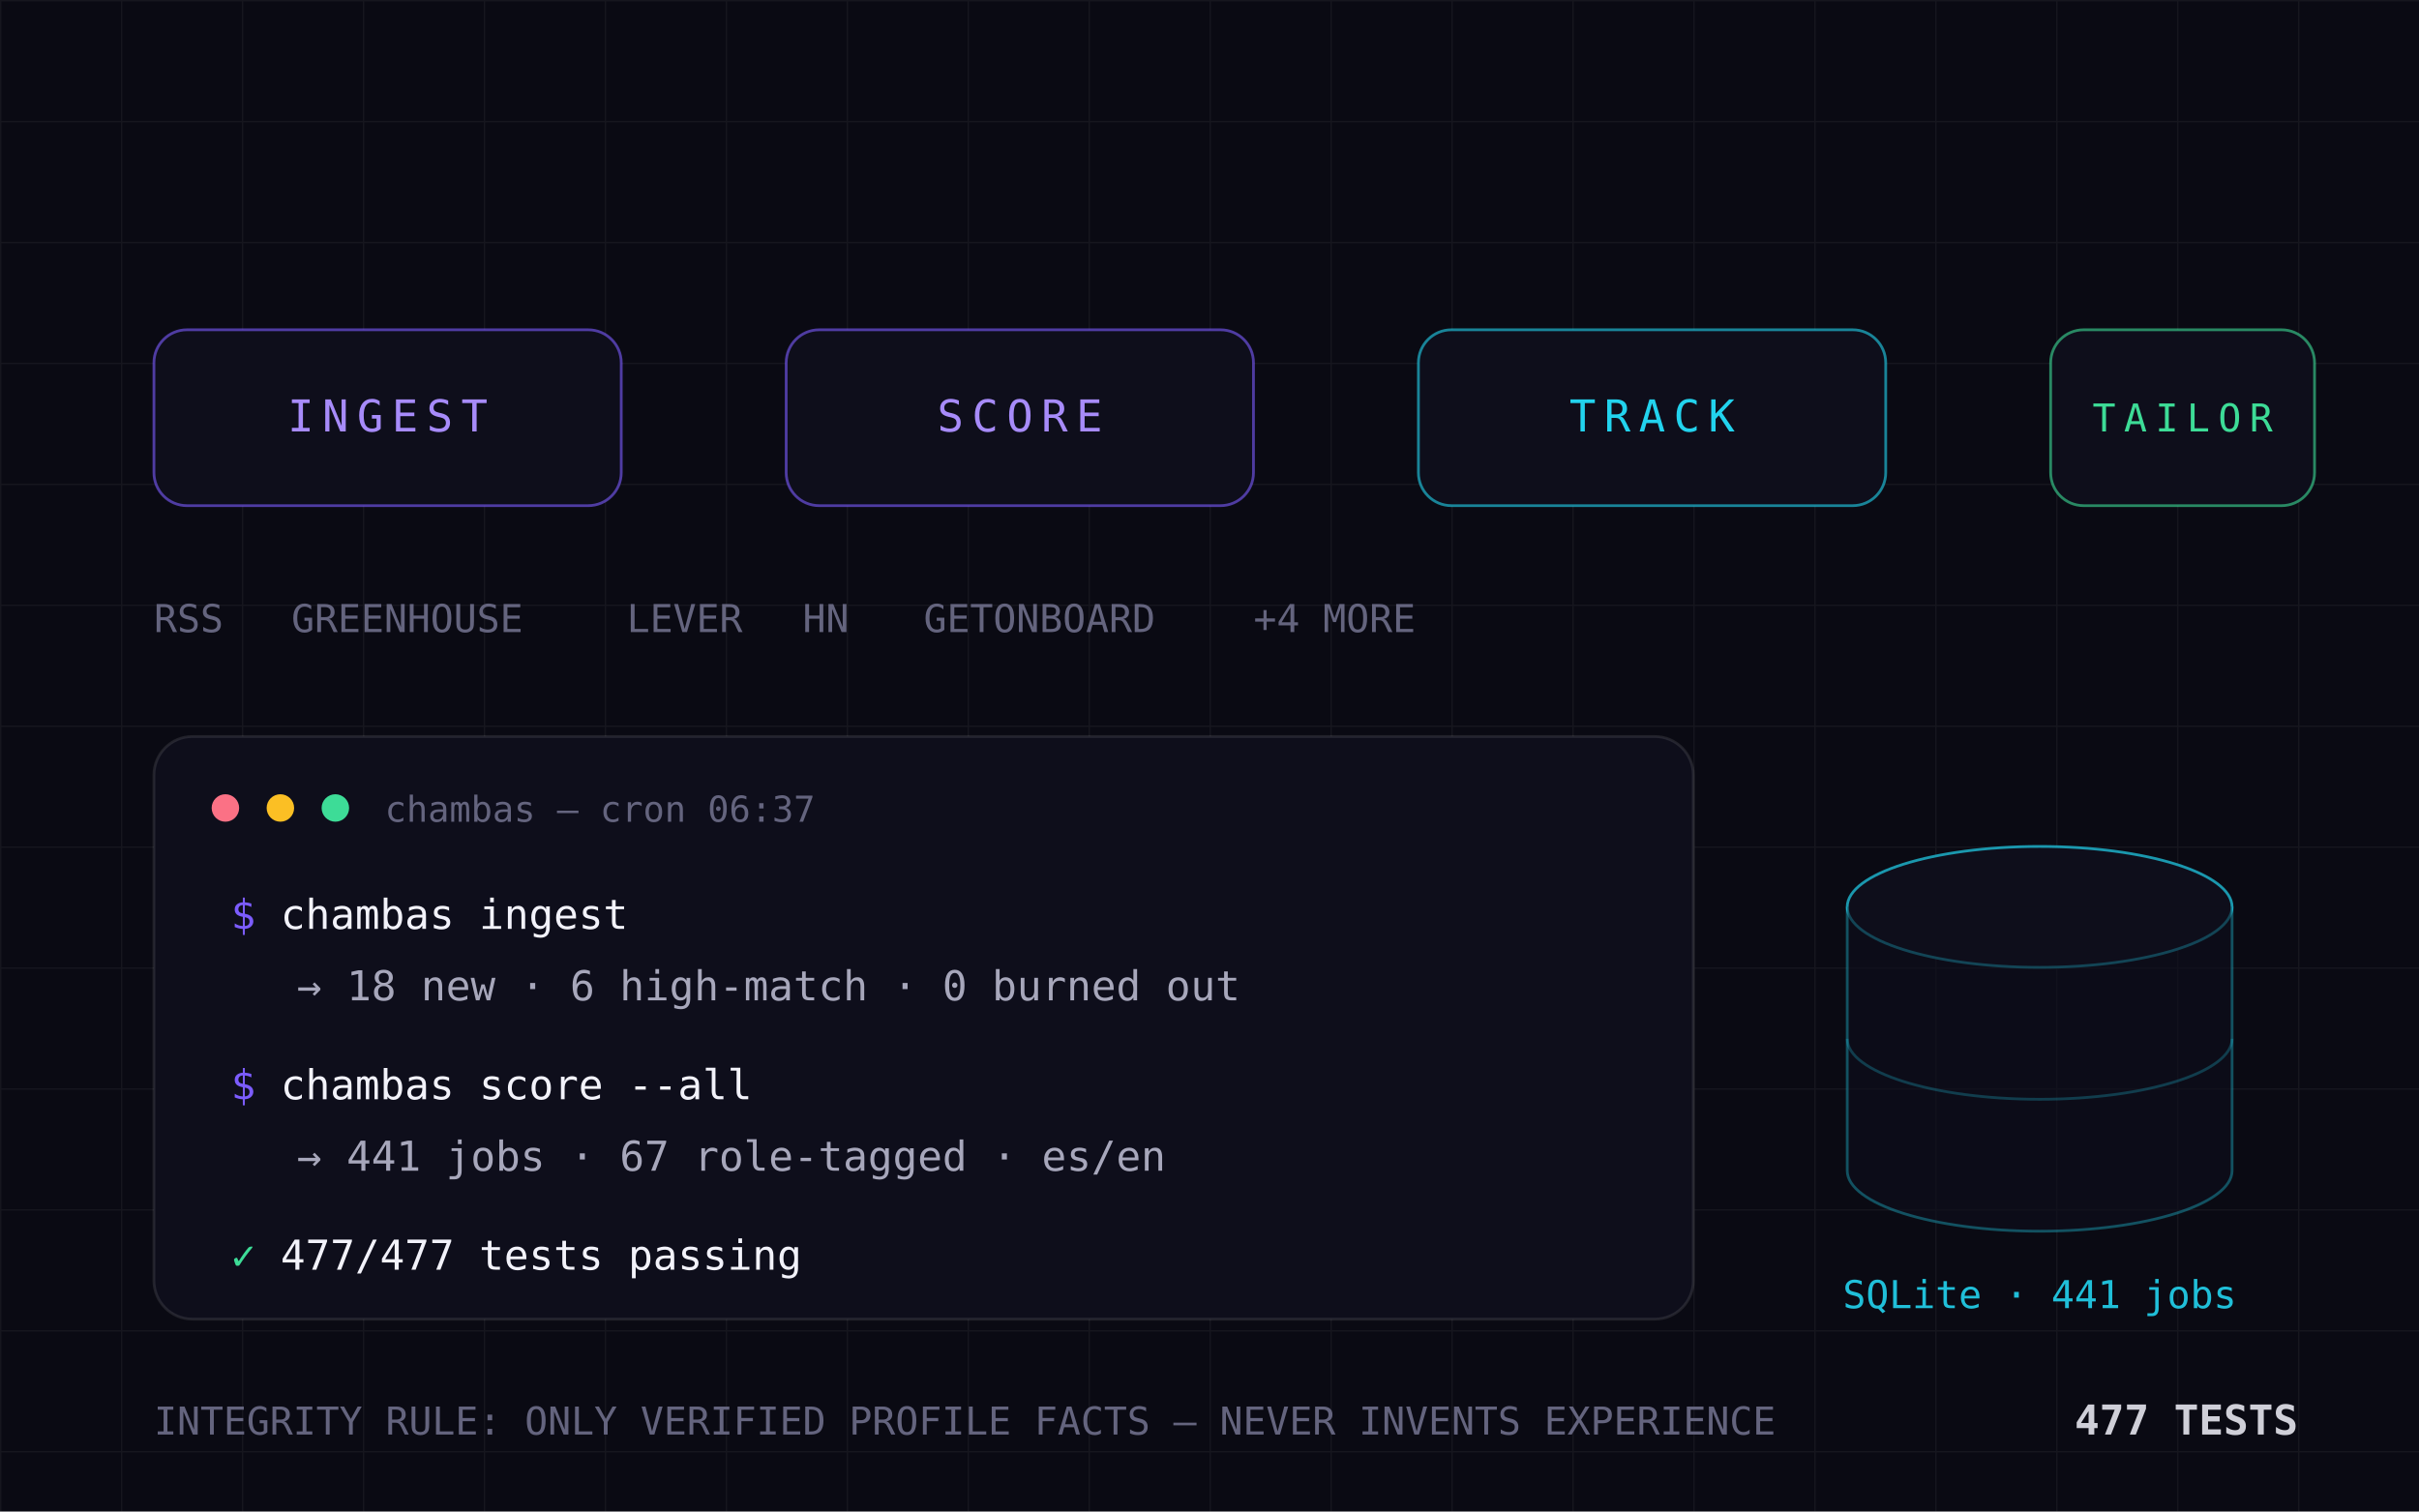
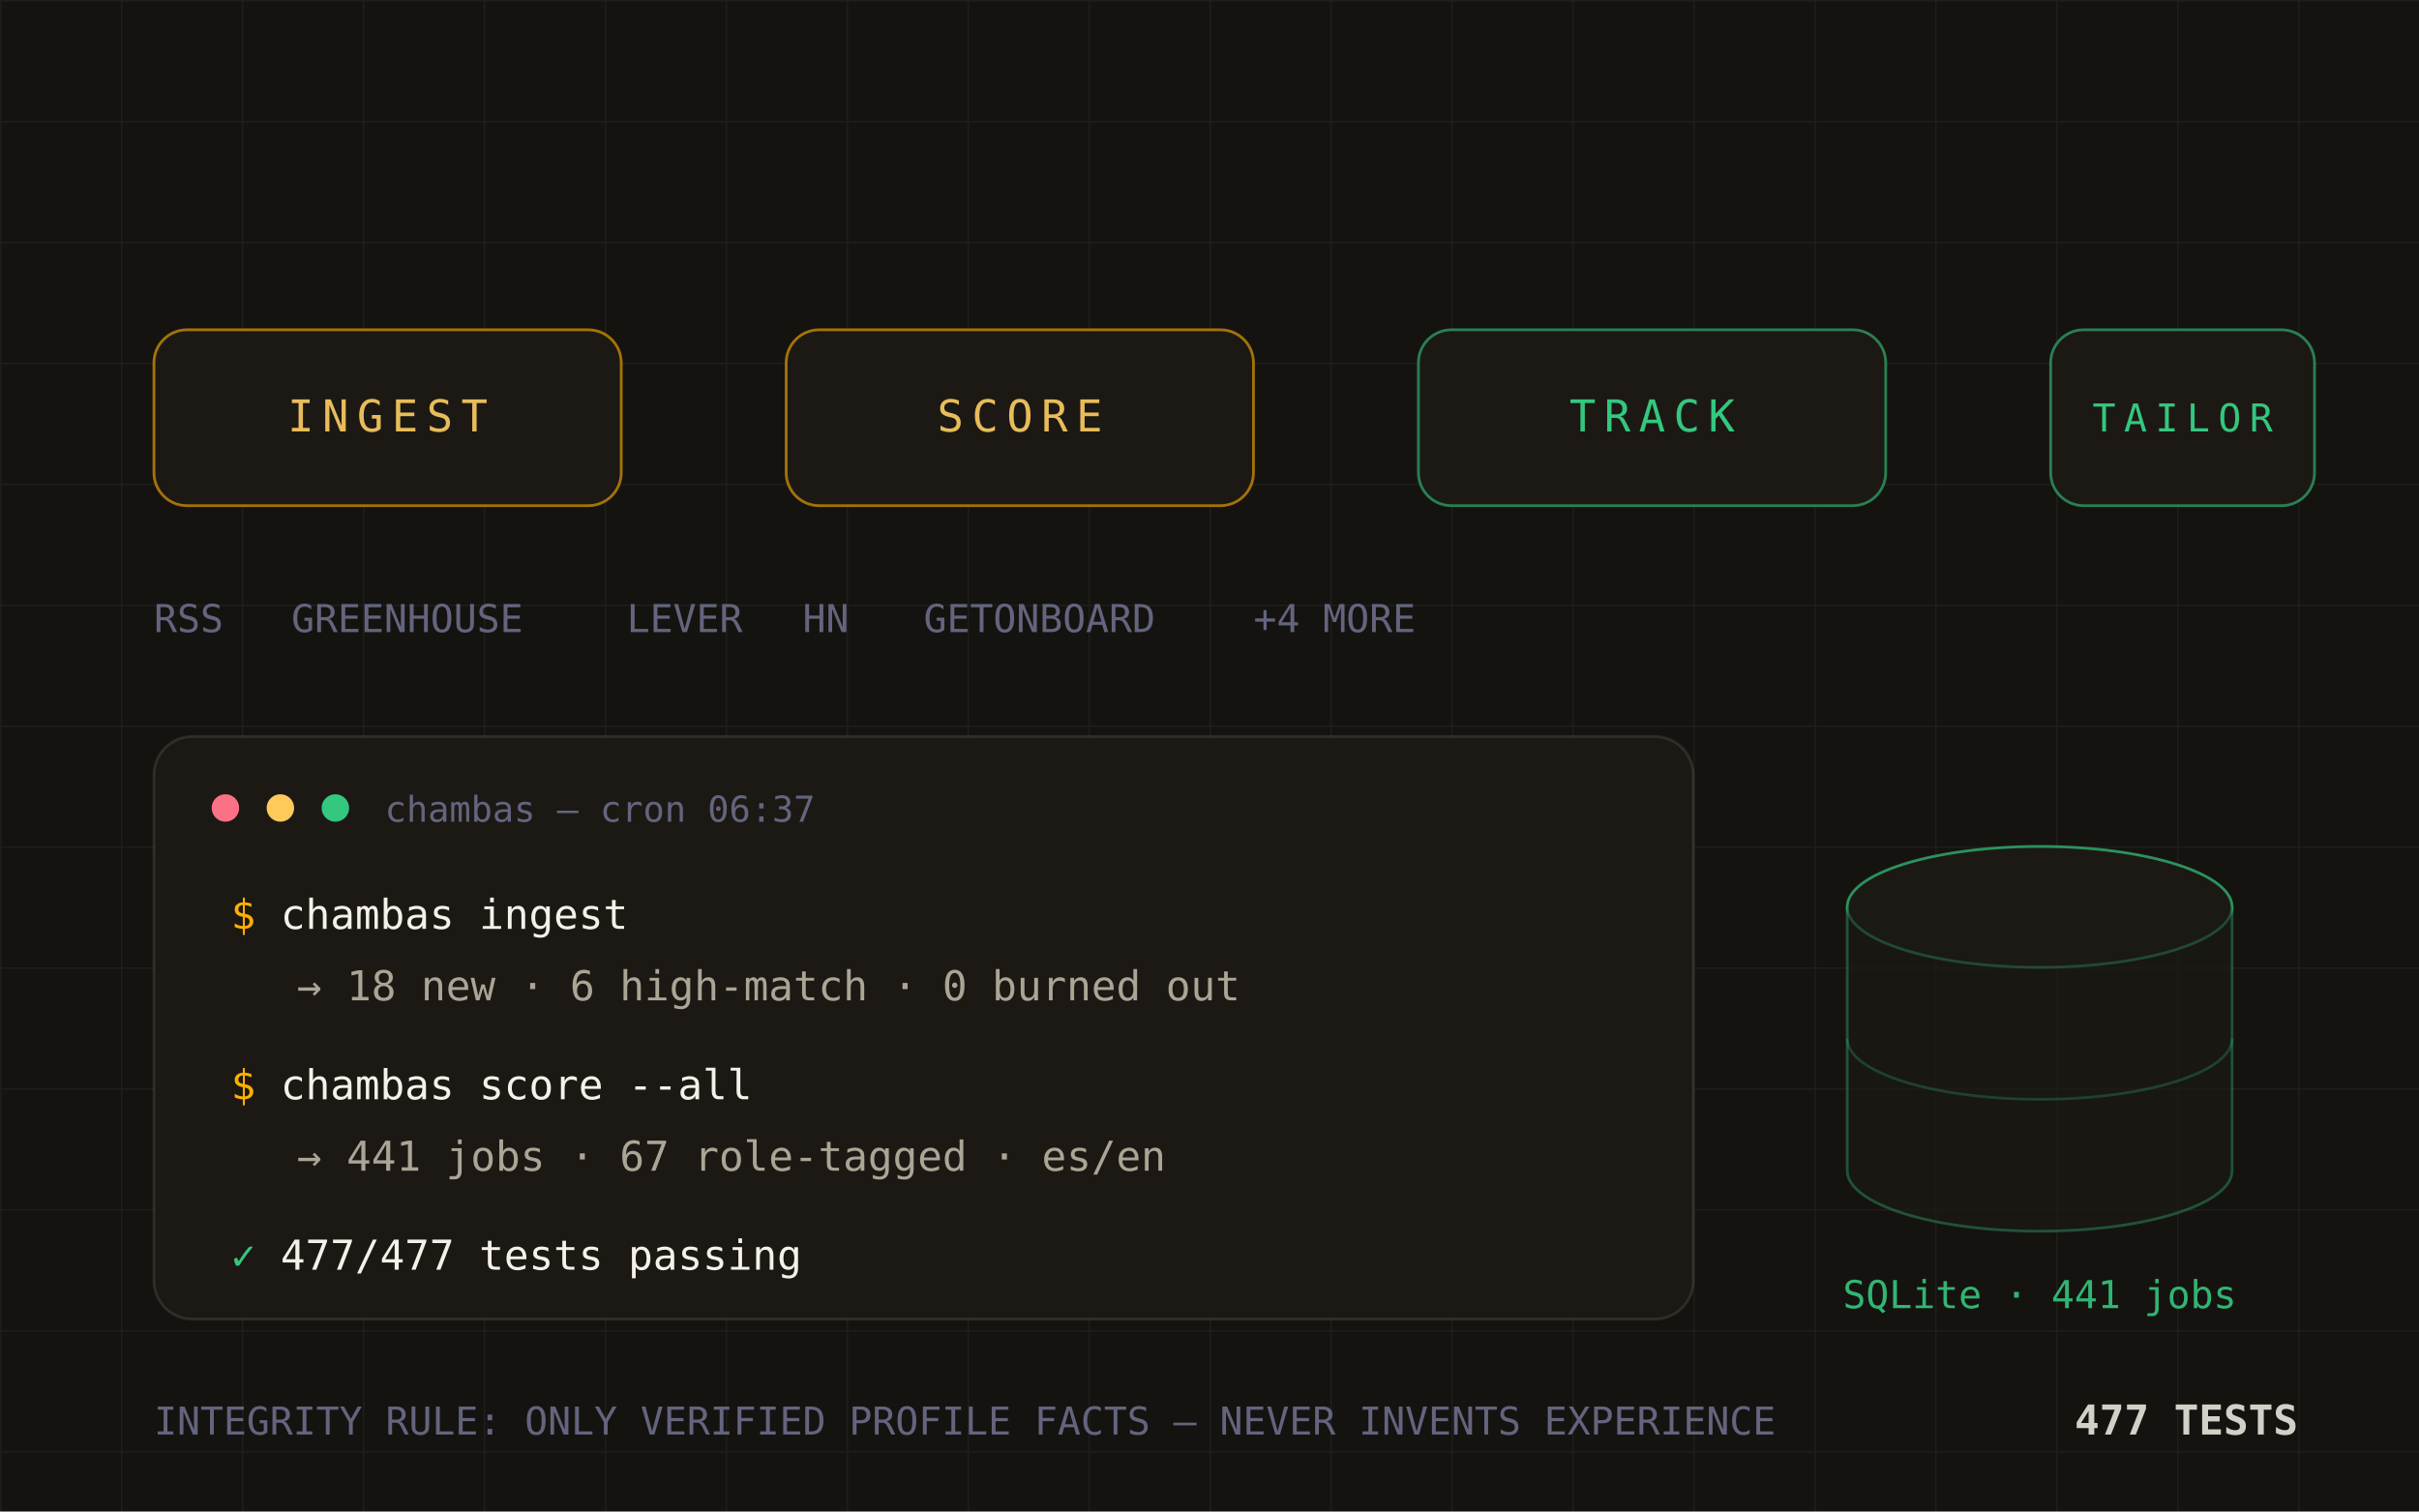
<svg xmlns="http://www.w3.org/2000/svg" viewBox="0 0 880 550" font-family="ui-monospace, 'JetBrains Mono', Menlo, monospace">
  <defs>
    <pattern id="grid" width="44" height="44" patternUnits="userSpaceOnUse">
      <path d="M44 0H0V44" fill="none" stroke="#ffffff" stroke-opacity="0.05" />
    </pattern>
    <linearGradient id="pipe" x1="0" y1="0" x2="1" y2="0">
-       <stop offset="0" stop-color="#7c5cff" />
-       <stop offset="1" stop-color="#22d3ee" />
+       <stop offset="0" stop-color="#FFB000" />
+       <stop offset="1" stop-color="#34C77E" />
    </linearGradient>
  </defs>
-   <rect width="880" height="550" fill="#0a0a13" />
+   <rect width="880" height="550" fill="#151310" />
  <rect width="880" height="550" fill="url(#grid)" />
  <g font-size="16" letter-spacing="3">
-     <rect x="56" y="120" width="170" height="64" rx="12" fill="#0e0e1b" stroke="#7c5cff" stroke-opacity="0.6" />
-     <text x="141" y="157" fill="#a78bfa" text-anchor="middle">INGEST</text>
-     <rect x="286" y="120" width="170" height="64" rx="12" fill="#0e0e1b" stroke="#7c5cff" stroke-opacity="0.6" />
-     <text x="371" y="157" fill="#a78bfa" text-anchor="middle">SCORE</text>
-     <rect x="516" y="120" width="170" height="64" rx="12" fill="#0e0e1b" stroke="#22d3ee" stroke-opacity="0.6" />
-     <text x="601" y="157" fill="#22d3ee" text-anchor="middle">TRACK</text>
-     <rect x="746" y="120" width="96" height="64" rx="12" fill="#0e0e1b" stroke="#3ddc97" stroke-opacity="0.6" />
-     <text x="794" y="157" fill="#3ddc97" text-anchor="middle" font-size="14">TAILOR</text>
+     <rect x="56" y="120" width="170" height="64" rx="12" fill="#1C1915" stroke="#FFB000" stroke-opacity="0.6" />
+     <text x="141" y="157" fill="#E8BC5A" text-anchor="middle">INGEST</text>
+     <rect x="286" y="120" width="170" height="64" rx="12" fill="#1C1915" stroke="#FFB000" stroke-opacity="0.6" />
+     <text x="371" y="157" fill="#E8BC5A" text-anchor="middle">SCORE</text>
+     <rect x="516" y="120" width="170" height="64" rx="12" fill="#1C1915" stroke="#34C77E" stroke-opacity="0.6" />
+     <text x="601" y="157" fill="#34C77E" text-anchor="middle">TRACK</text>
+     <rect x="746" y="120" width="96" height="64" rx="12" fill="#1C1915" stroke="#34C77E" stroke-opacity="0.6" />
+     <text x="794" y="157" fill="#34C77E" text-anchor="middle" font-size="14">TAILOR</text>
  </g>
  <g stroke="url(#pipe)" stroke-width="2.5" stroke-linecap="round" stroke-dasharray="1 9" fill="none">
    <path d="M226 152h60" />
    <path d="M456 152h60" />
    <path d="M686 152h60" />
  </g>
  <g fill="#64647e" font-size="14">
    <text x="56" y="230">RSS</text>
    <text x="106" y="230">GREENHOUSE</text>
    <text x="228" y="230">LEVER</text>
    <text x="292" y="230">HN</text>
    <text x="336" y="230">GETONBOARD</text>
    <text x="456" y="230">+4 MORE</text>
  </g>
  <g transform="translate(56 268)">
-     <rect width="560" height="212" rx="14" fill="#0e0e1b" stroke="#ffffff" stroke-opacity="0.1" />
+     <rect width="560" height="212" rx="14" fill="#1C1915" stroke="#ffffff" stroke-opacity="0.1" />
    <g fill="#64647e">
      <circle cx="26" cy="26" r="5" fill="#fb7185" />
-       <circle cx="46" cy="26" r="5" fill="#fbbf24" />
-       <circle cx="66" cy="26" r="5" fill="#3ddc97" />
+       <circle cx="46" cy="26" r="5" fill="#FFC95C" />
+       <circle cx="66" cy="26" r="5" fill="#34C77E" />
    </g>
    <text x="84" y="31" fill="#64647e" font-size="13">chambas — cron 06:37</text>
    <g font-size="15">
-       <text x="28" y="70" fill="#f2f2fa">
-         <tspan fill="#7c5cff">$</tspan> chambas ingest</text>
-       <text x="52" y="96" fill="#a7a7bb">→ 18 new · 6 high-match · 0 burned out</text>
-       <text x="28" y="132" fill="#f2f2fa">
-         <tspan fill="#7c5cff">$</tspan> chambas score --all</text>
-       <text x="52" y="158" fill="#a7a7bb">→ 441 jobs · 67 role-tagged · es/en</text>
-       <text x="28" y="194" fill="#f2f2fa">
-         <tspan fill="#3ddc97">✓</tspan> 477/477 tests passing</text>
+       <text x="28" y="70" fill="#F4F1E8">
+         <tspan fill="#FFB000">$</tspan> chambas ingest</text>
+       <text x="52" y="96" fill="#ABA595">→ 18 new · 6 high-match · 0 burned out</text>
+       <text x="28" y="132" fill="#F4F1E8">
+         <tspan fill="#FFB000">$</tspan> chambas score --all</text>
+       <text x="52" y="158" fill="#ABA595">→ 441 jobs · 67 role-tagged · es/en</text>
+       <text x="28" y="194" fill="#F4F1E8">
+         <tspan fill="#34C77E">✓</tspan> 477/477 tests passing</text>
    </g>
  </g>
  <g transform="translate(672 296)">
-     <ellipse cx="70" cy="34" rx="70" ry="22" fill="#0e0e1b" stroke="#22d3ee" stroke-opacity="0.7" />
-     <path d="M0 34v96c0 12 31 22 70 22s70-10 70-22V34" fill="#0e0e1b" stroke="#22d3ee" stroke-opacity="0.35" fill-opacity="0.6" />
-     <path d="M0 82c0 12 31 22 70 22s70-10 70-22" fill="none" stroke="#22d3ee" stroke-opacity="0.25" />
-     <text x="70" y="180" fill="#22d3ee" font-size="14" text-anchor="middle" opacity="0.9">SQLite · 441 jobs</text>
+     <ellipse cx="70" cy="34" rx="70" ry="22" fill="#1C1915" stroke="#34C77E" stroke-opacity="0.7" />
+     <path d="M0 34v96c0 12 31 22 70 22s70-10 70-22V34" fill="#1C1915" stroke="#34C77E" stroke-opacity="0.35" fill-opacity="0.6" />
+     <path d="M0 82c0 12 31 22 70 22s70-10 70-22" fill="none" stroke="#34C77E" stroke-opacity="0.25" />
+     <text x="70" y="180" fill="#34C77E" font-size="14" text-anchor="middle" opacity="0.9">SQLite · 441 jobs</text>
  </g>
  <text x="56" y="522" fill="#64647e" font-size="14">INTEGRITY RULE: ONLY VERIFIED PROFILE FACTS — NEVER INVENTS EXPERIENCE</text>
-   <text x="836" y="522" fill="#f2f2fa" font-size="15" font-weight="bold" text-anchor="end" opacity="0.85">477 TESTS</text>
+   <text x="836" y="522" fill="#F4F1E8" font-size="15" font-weight="bold" text-anchor="end" opacity="0.85">477 TESTS</text>
</svg>
